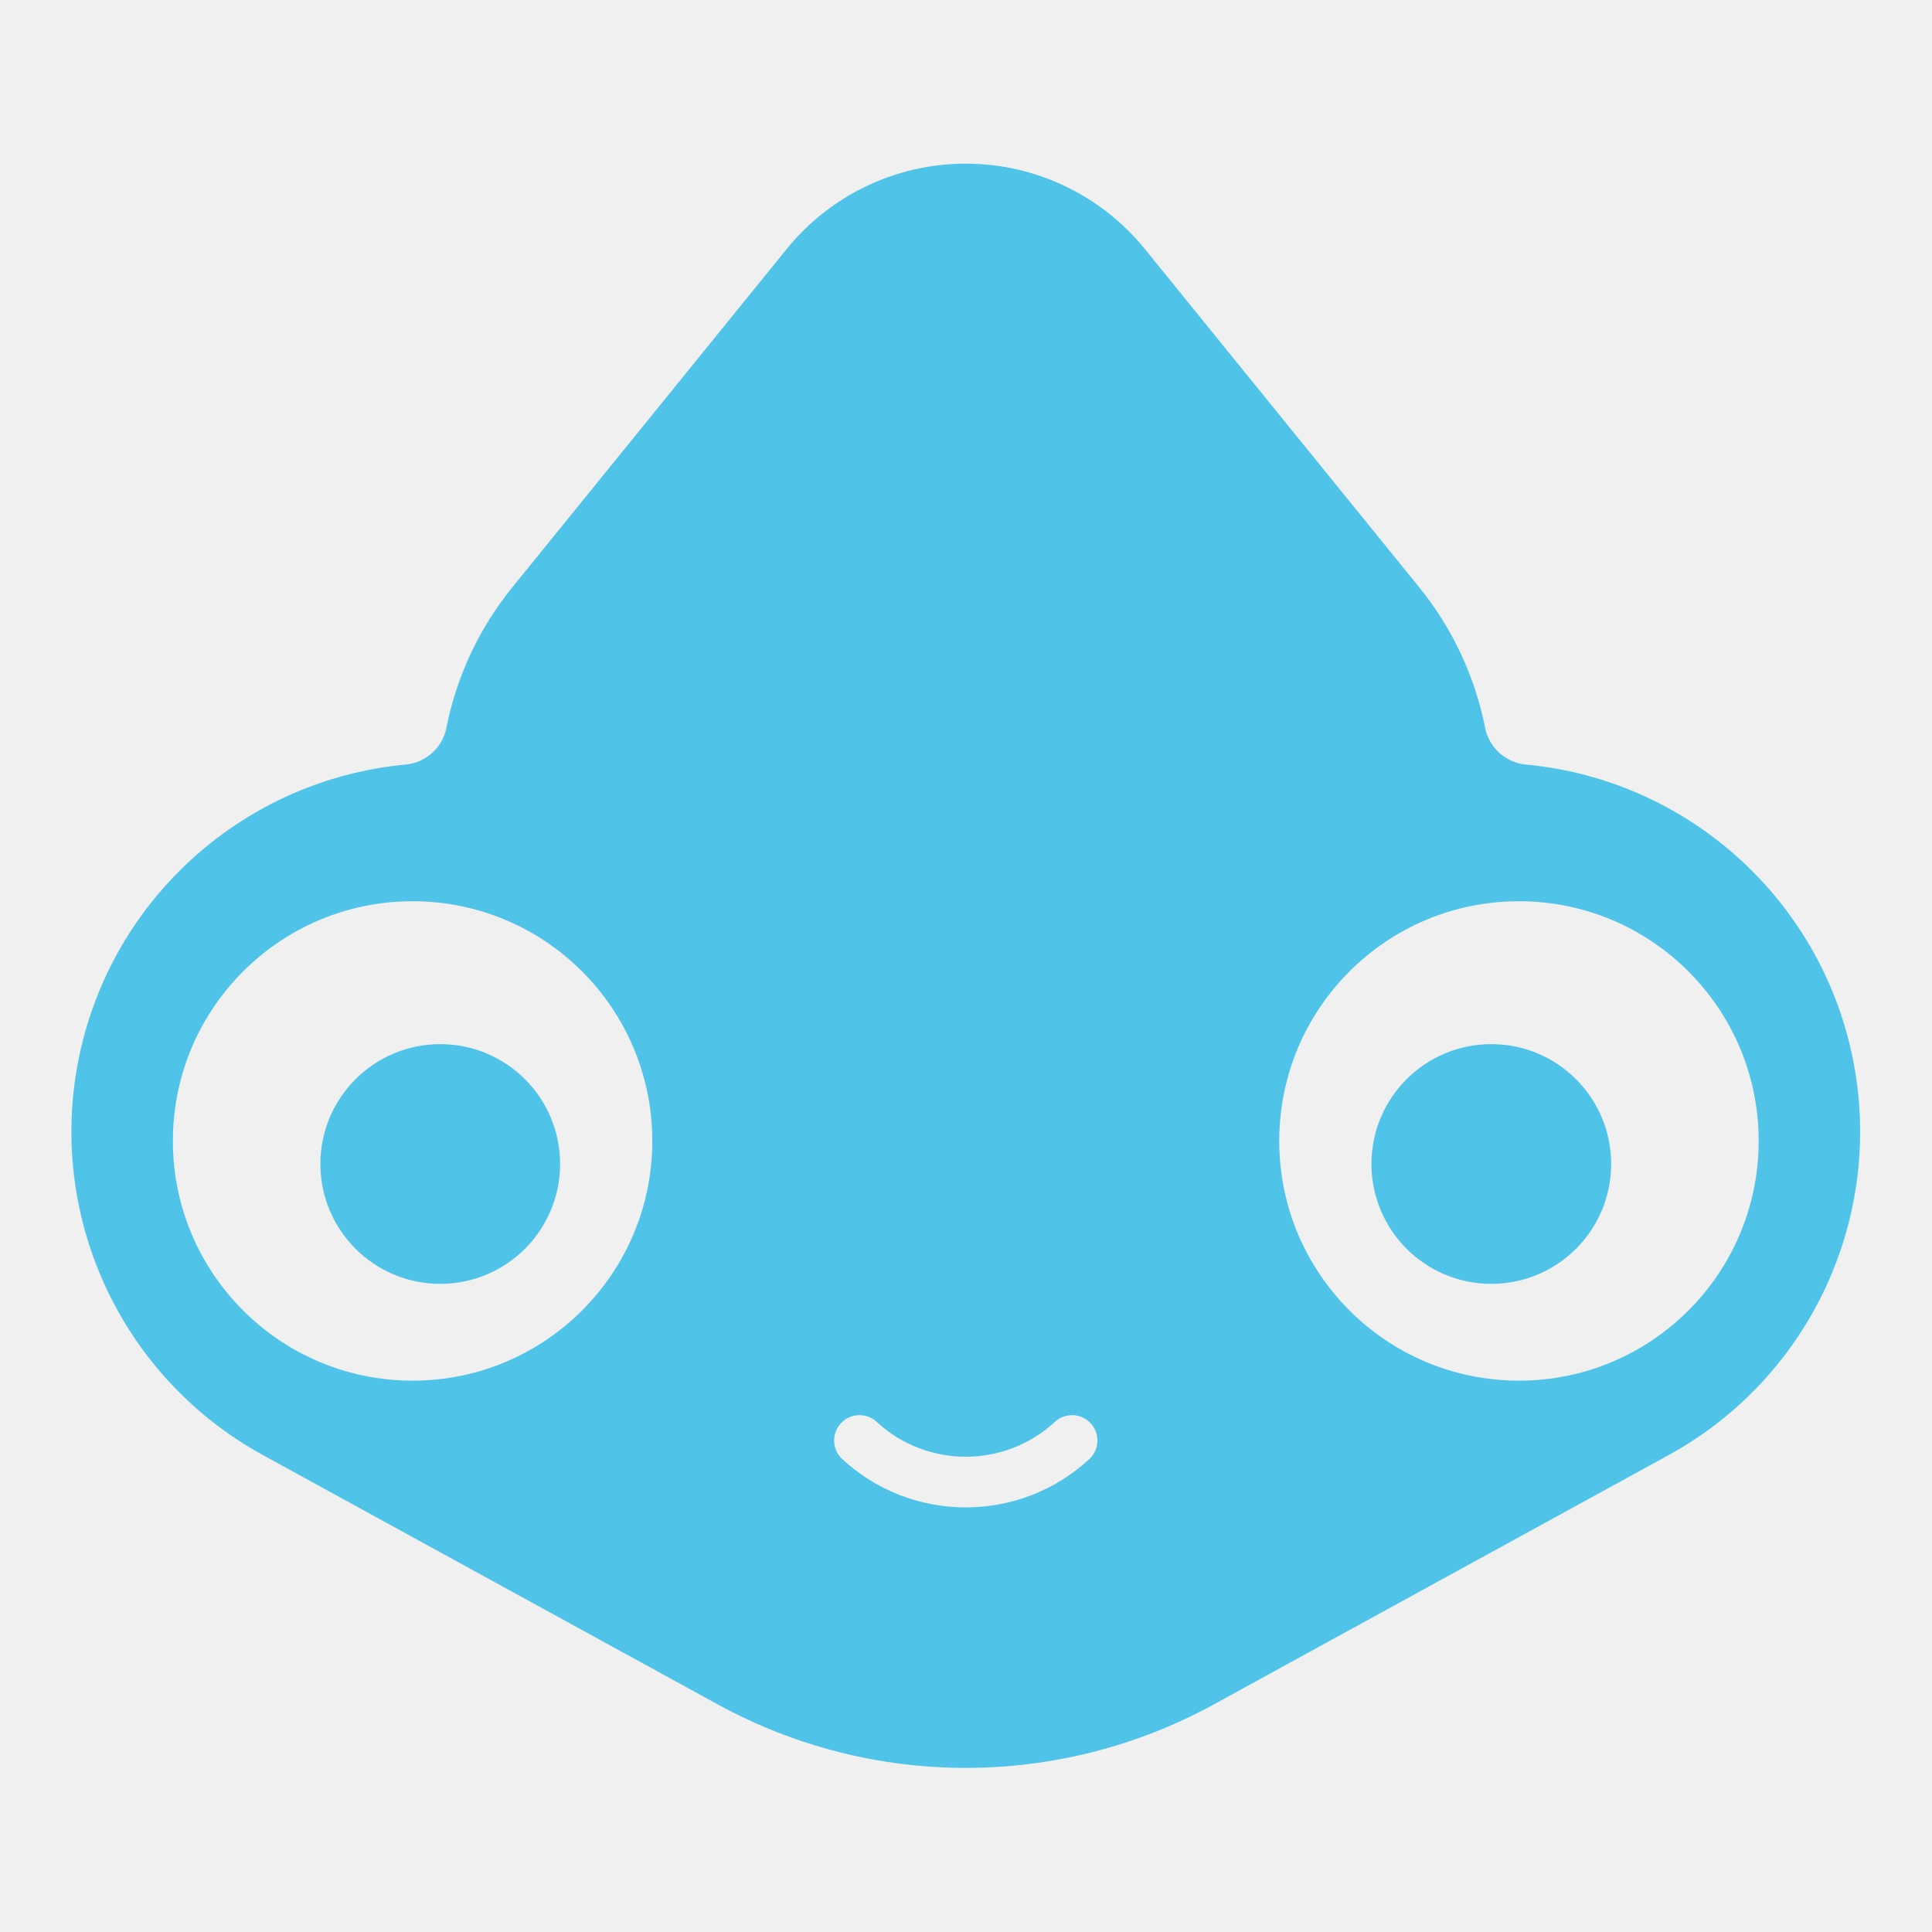
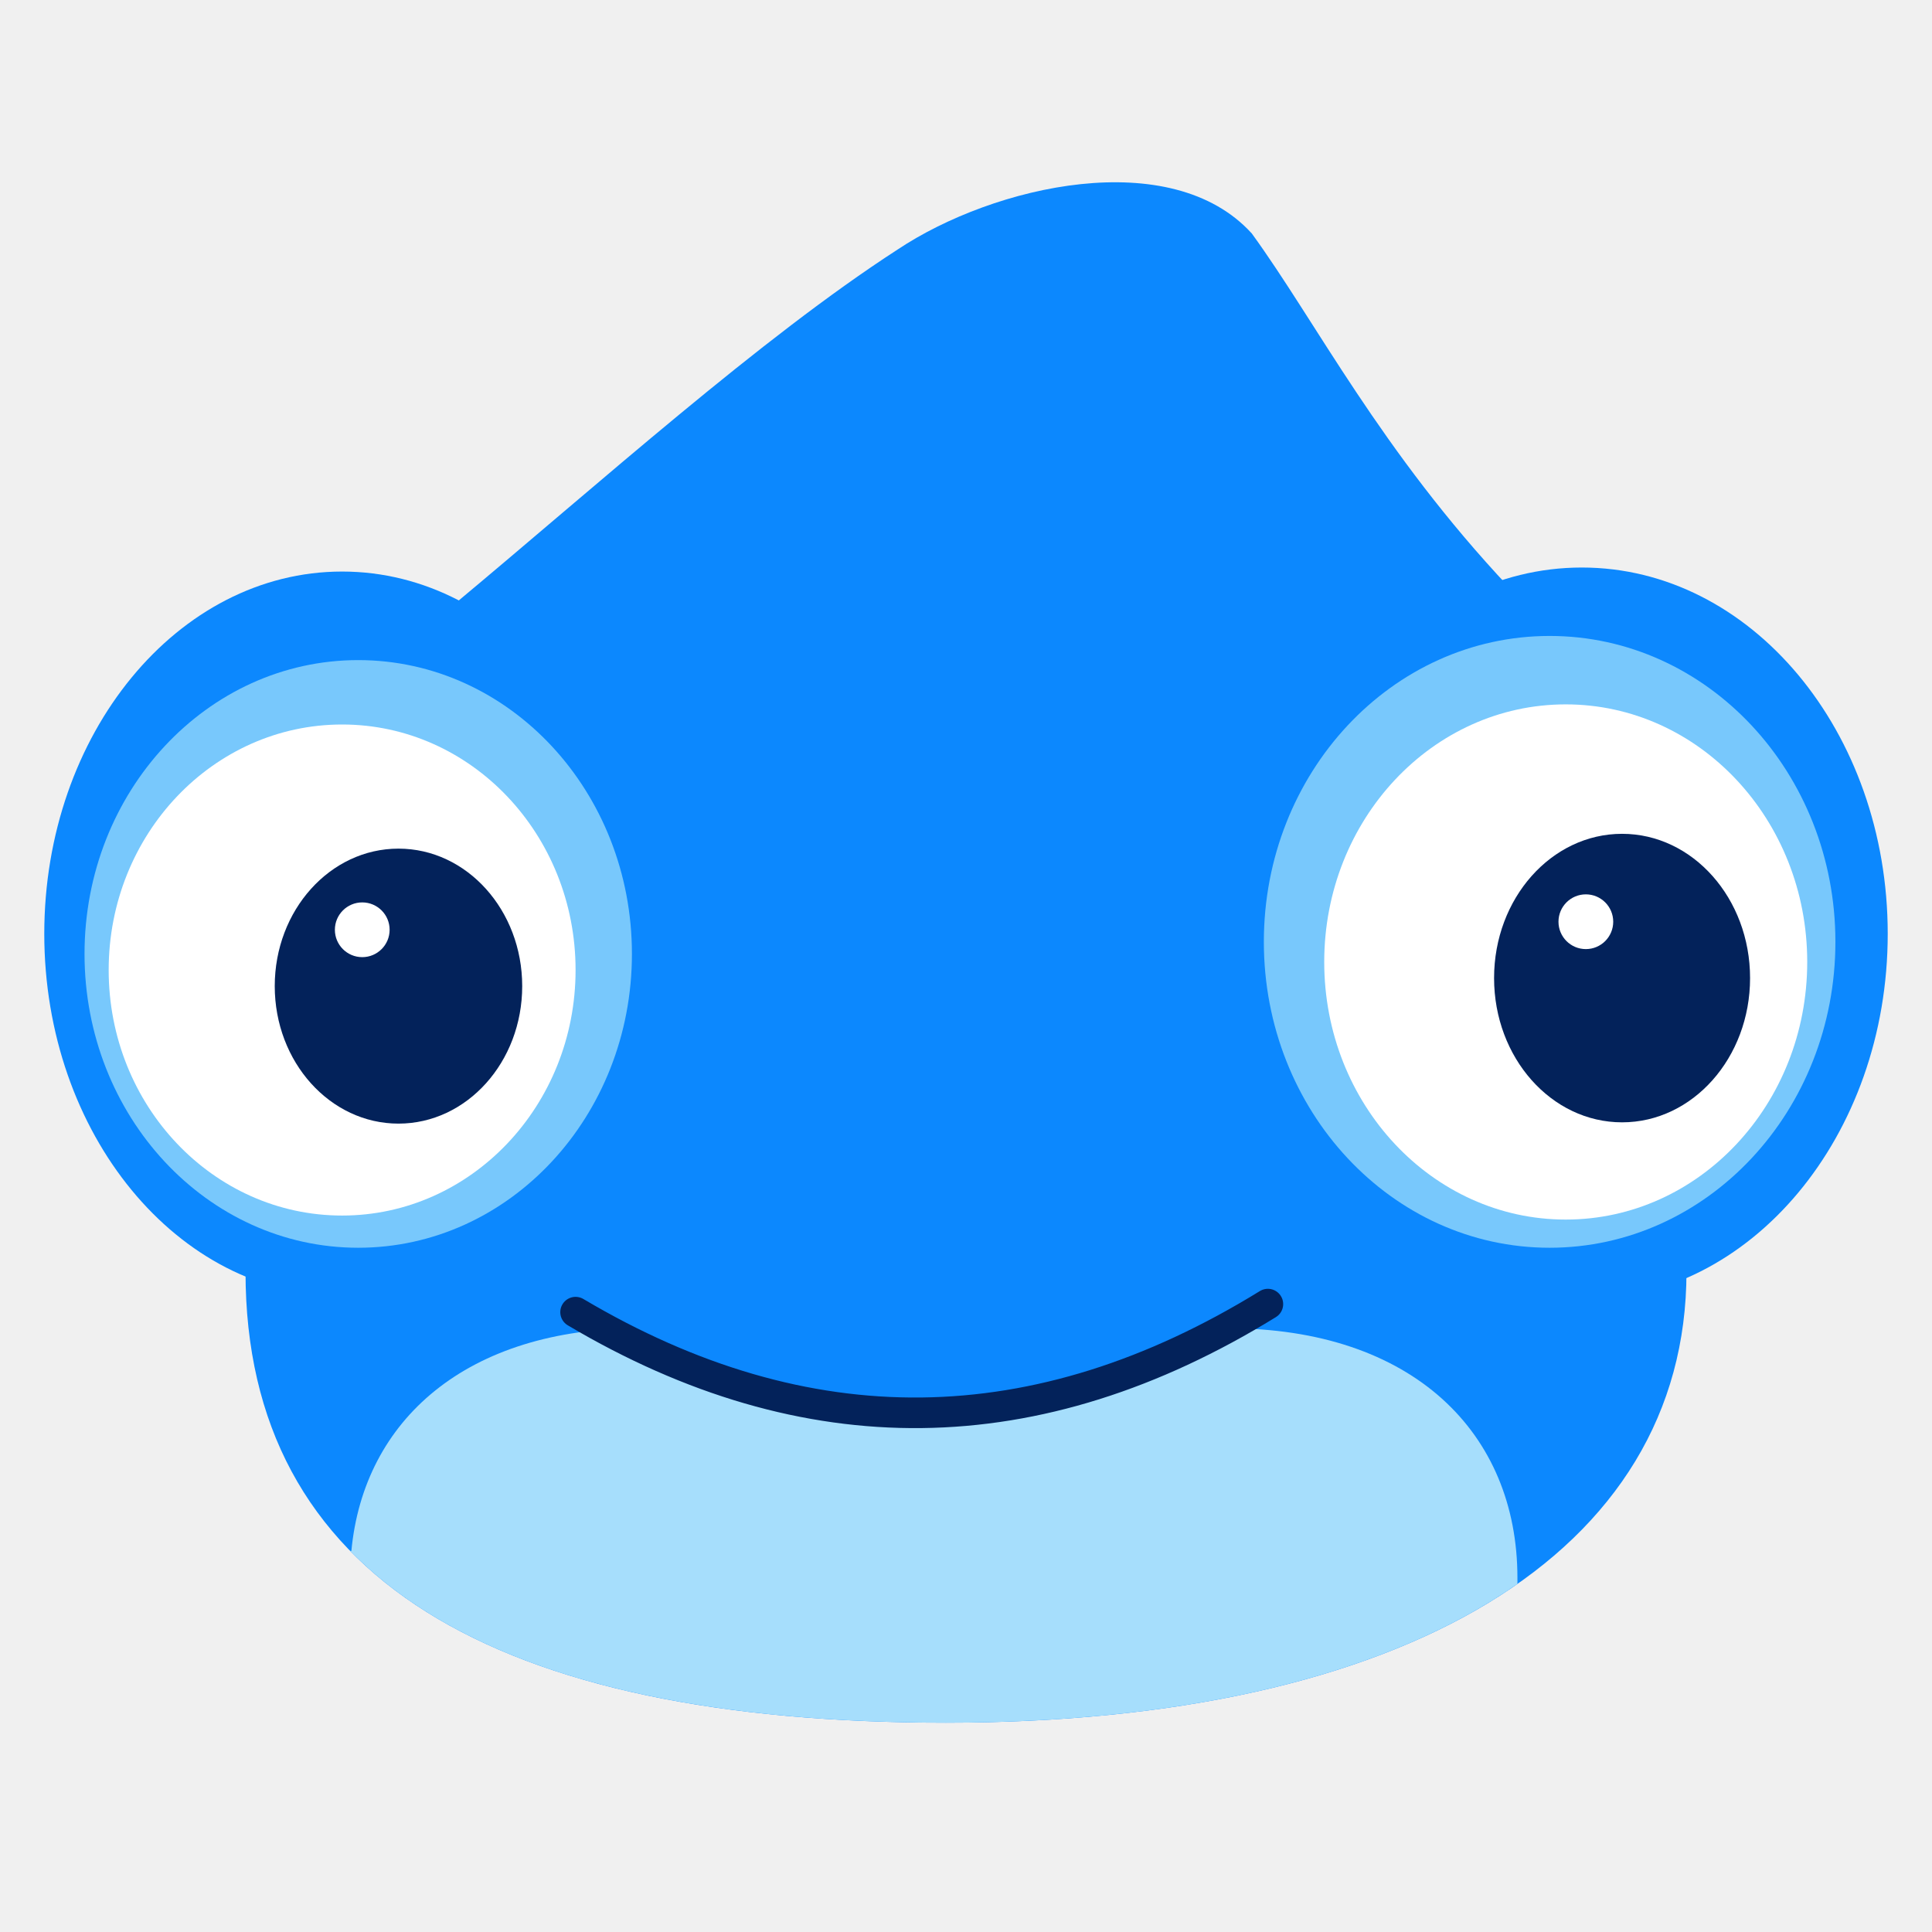
- <svg xmlns="http://www.w3.org/2000/svg" viewBox="46.5 64.5 419.1 419.1" width="512" height="512">
-   <path d="M217.17 118.5A50 50 0 0 1 294.83 118.5L354.37 191.91A70 70 0 0 1 368.66 222.35L368.65 222.35A10 10 0 0 0 377.52 230.36L377.52 230.35A80 80 0 0 1 408.46 380.15L309.84 434.21A112 112 0 0 1 202.16 434.21L103.54 380.15A80 80 0 0 1 134.48 230.35L134.48 230.36A10 10 0 0 0 143.35 222.35L143.34 222.35A70 70 0 0 1 157.63 191.91ZM324 312A52 52 0 1 0 428 312A52 52 0 1 0 324 312ZM344 317A26 26 0 1 1 396 317A26 26 0 1 1 344 317ZM84 312A52 52 0 1 0 188 312A52 52 0 1 0 84 312ZM116 317A26 26 0 1 1 168 317A26 26 0 1 1 116 317ZM229.08 380.9A39.5 39.5 0 0 0 282.92 380.9A5.5 5.5 0 0 0 275.43 372.85A28.5 28.5 0 0 1 236.57 372.85A5.5 5.5 0 0 0 229.08 380.9Z" fill="#4FC3E8" />
+ <svg xmlns="http://www.w3.org/2000/svg" width="512" height="512" viewBox="0.5 -18 240 240">
+   <g fill="#0C88FE">
+     <ellipse cx="43" cy="98" rx="37" ry="45" />
+     <ellipse cx="197" cy="98" rx="38" ry="45.5" />
+     <path d="M57 57C75 42 95 24 112 13C124 5 146 0 156 11C164 22 172 38 188 55L214 130 210 140C210 175 175 196 118 196C62 196 31 178 31 140L28 120Z" />
+   </g>
+   <path d="M44.15 174.66C45.68 158.41 58.45 147 80 147H153C176 147 189 160 189 178V178.76C173.1 189.89 148.75 196 118 196C83.2 196 58.05 189.05 44 174.66Z" fill="#A6DEFC" />
+   <path d="M72 140L72 147C72 147 72 145 72 145C100.67 162 129.33 161.67 158 144C158 144 158 147 158 147L158 140Z" fill="#0C88FE" />
+   <ellipse cx="45" cy="100.5" rx="34" ry="36.5" fill="#78C8FC" />
+   <ellipse cx="43" cy="102.5" rx="29" ry="30.5" fill="#fff" />
+   <ellipse cx="50" cy="104.5" rx="15.37" ry="17.08" fill="#03225A" />
+   <circle cx="45.5" cy="97.5" r="3.4" fill="#fff" />
+   <ellipse cx="193" cy="99" rx="35.5" ry="38" fill="#78C8FC" />
+   <ellipse cx="195" cy="101.5" rx="30" ry="32" fill="#fff" />
+   <ellipse cx="202" cy="103.5" rx="15.9" ry="17.92" fill="#03225A" />
+   <circle cx="197.5" cy="96.5" r="3.4" fill="#fff" />
+   <path d="M72 145C100.67 162 129.33 161.67 158 144C129.33 161.67 100.67 162 72 145Z" fill="#03225A" stroke="#03225A" stroke-width="3.8" stroke-linecap="round" stroke-linejoin="round" />
</svg>
